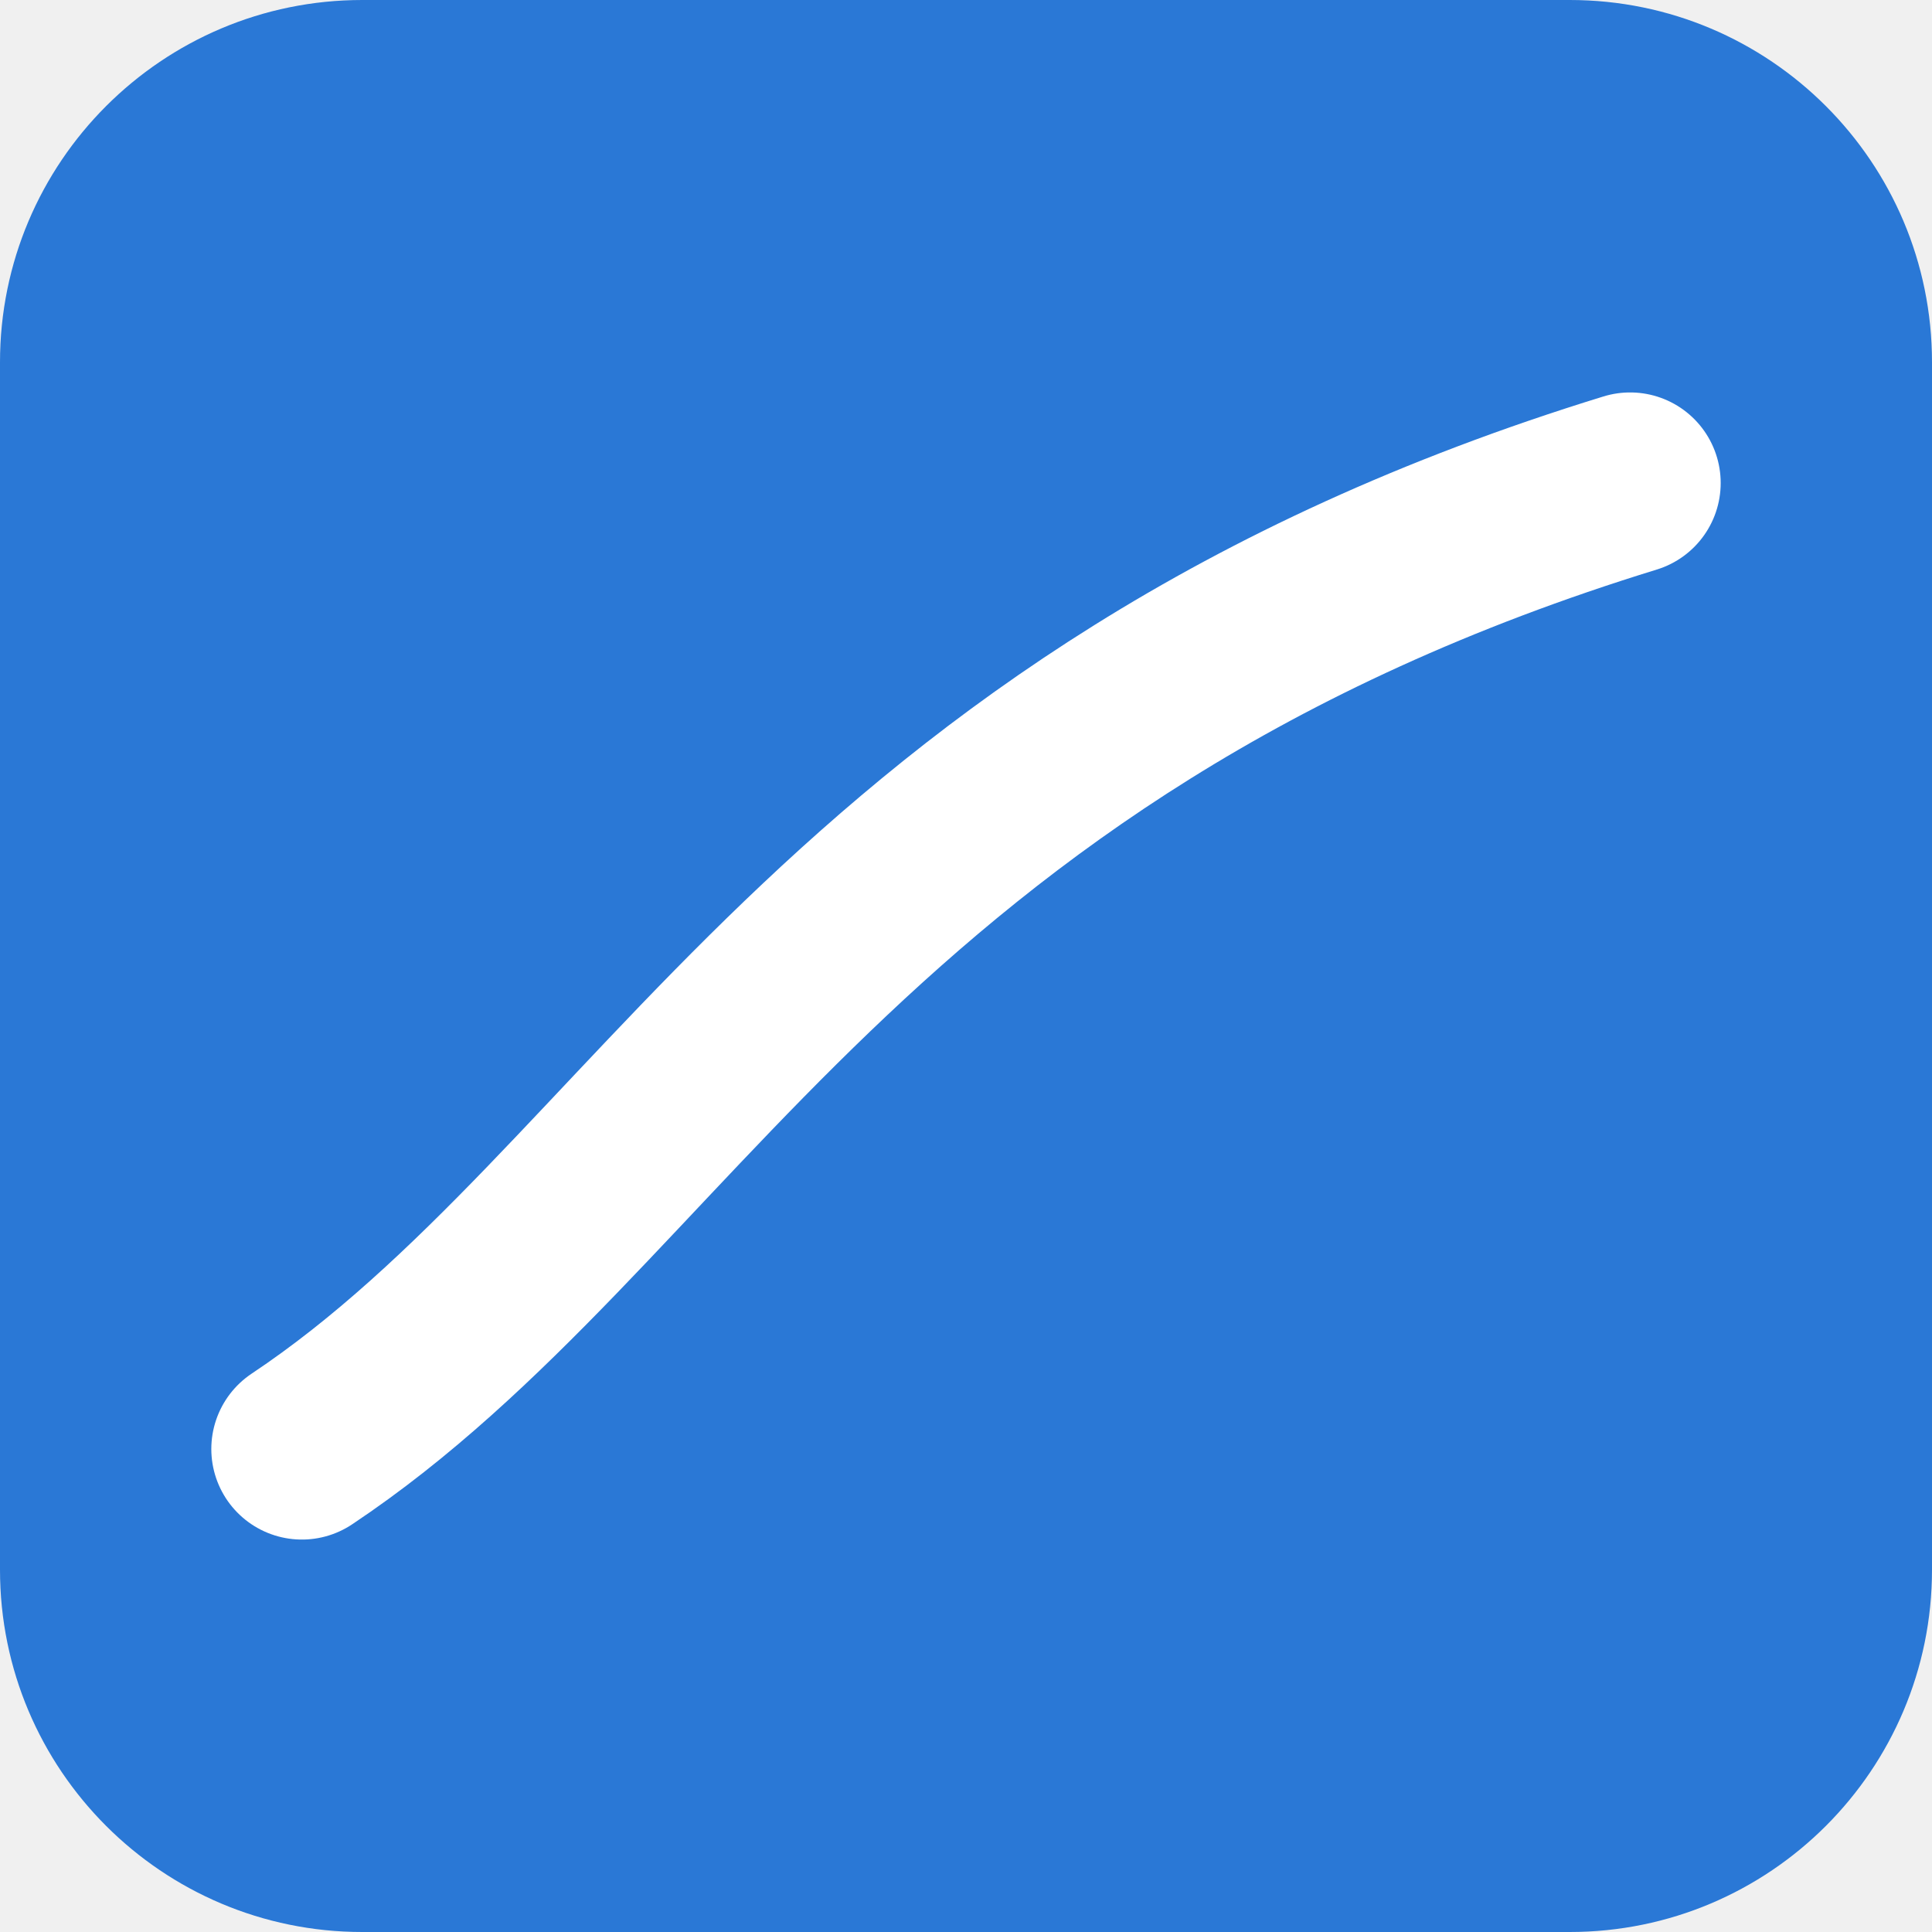
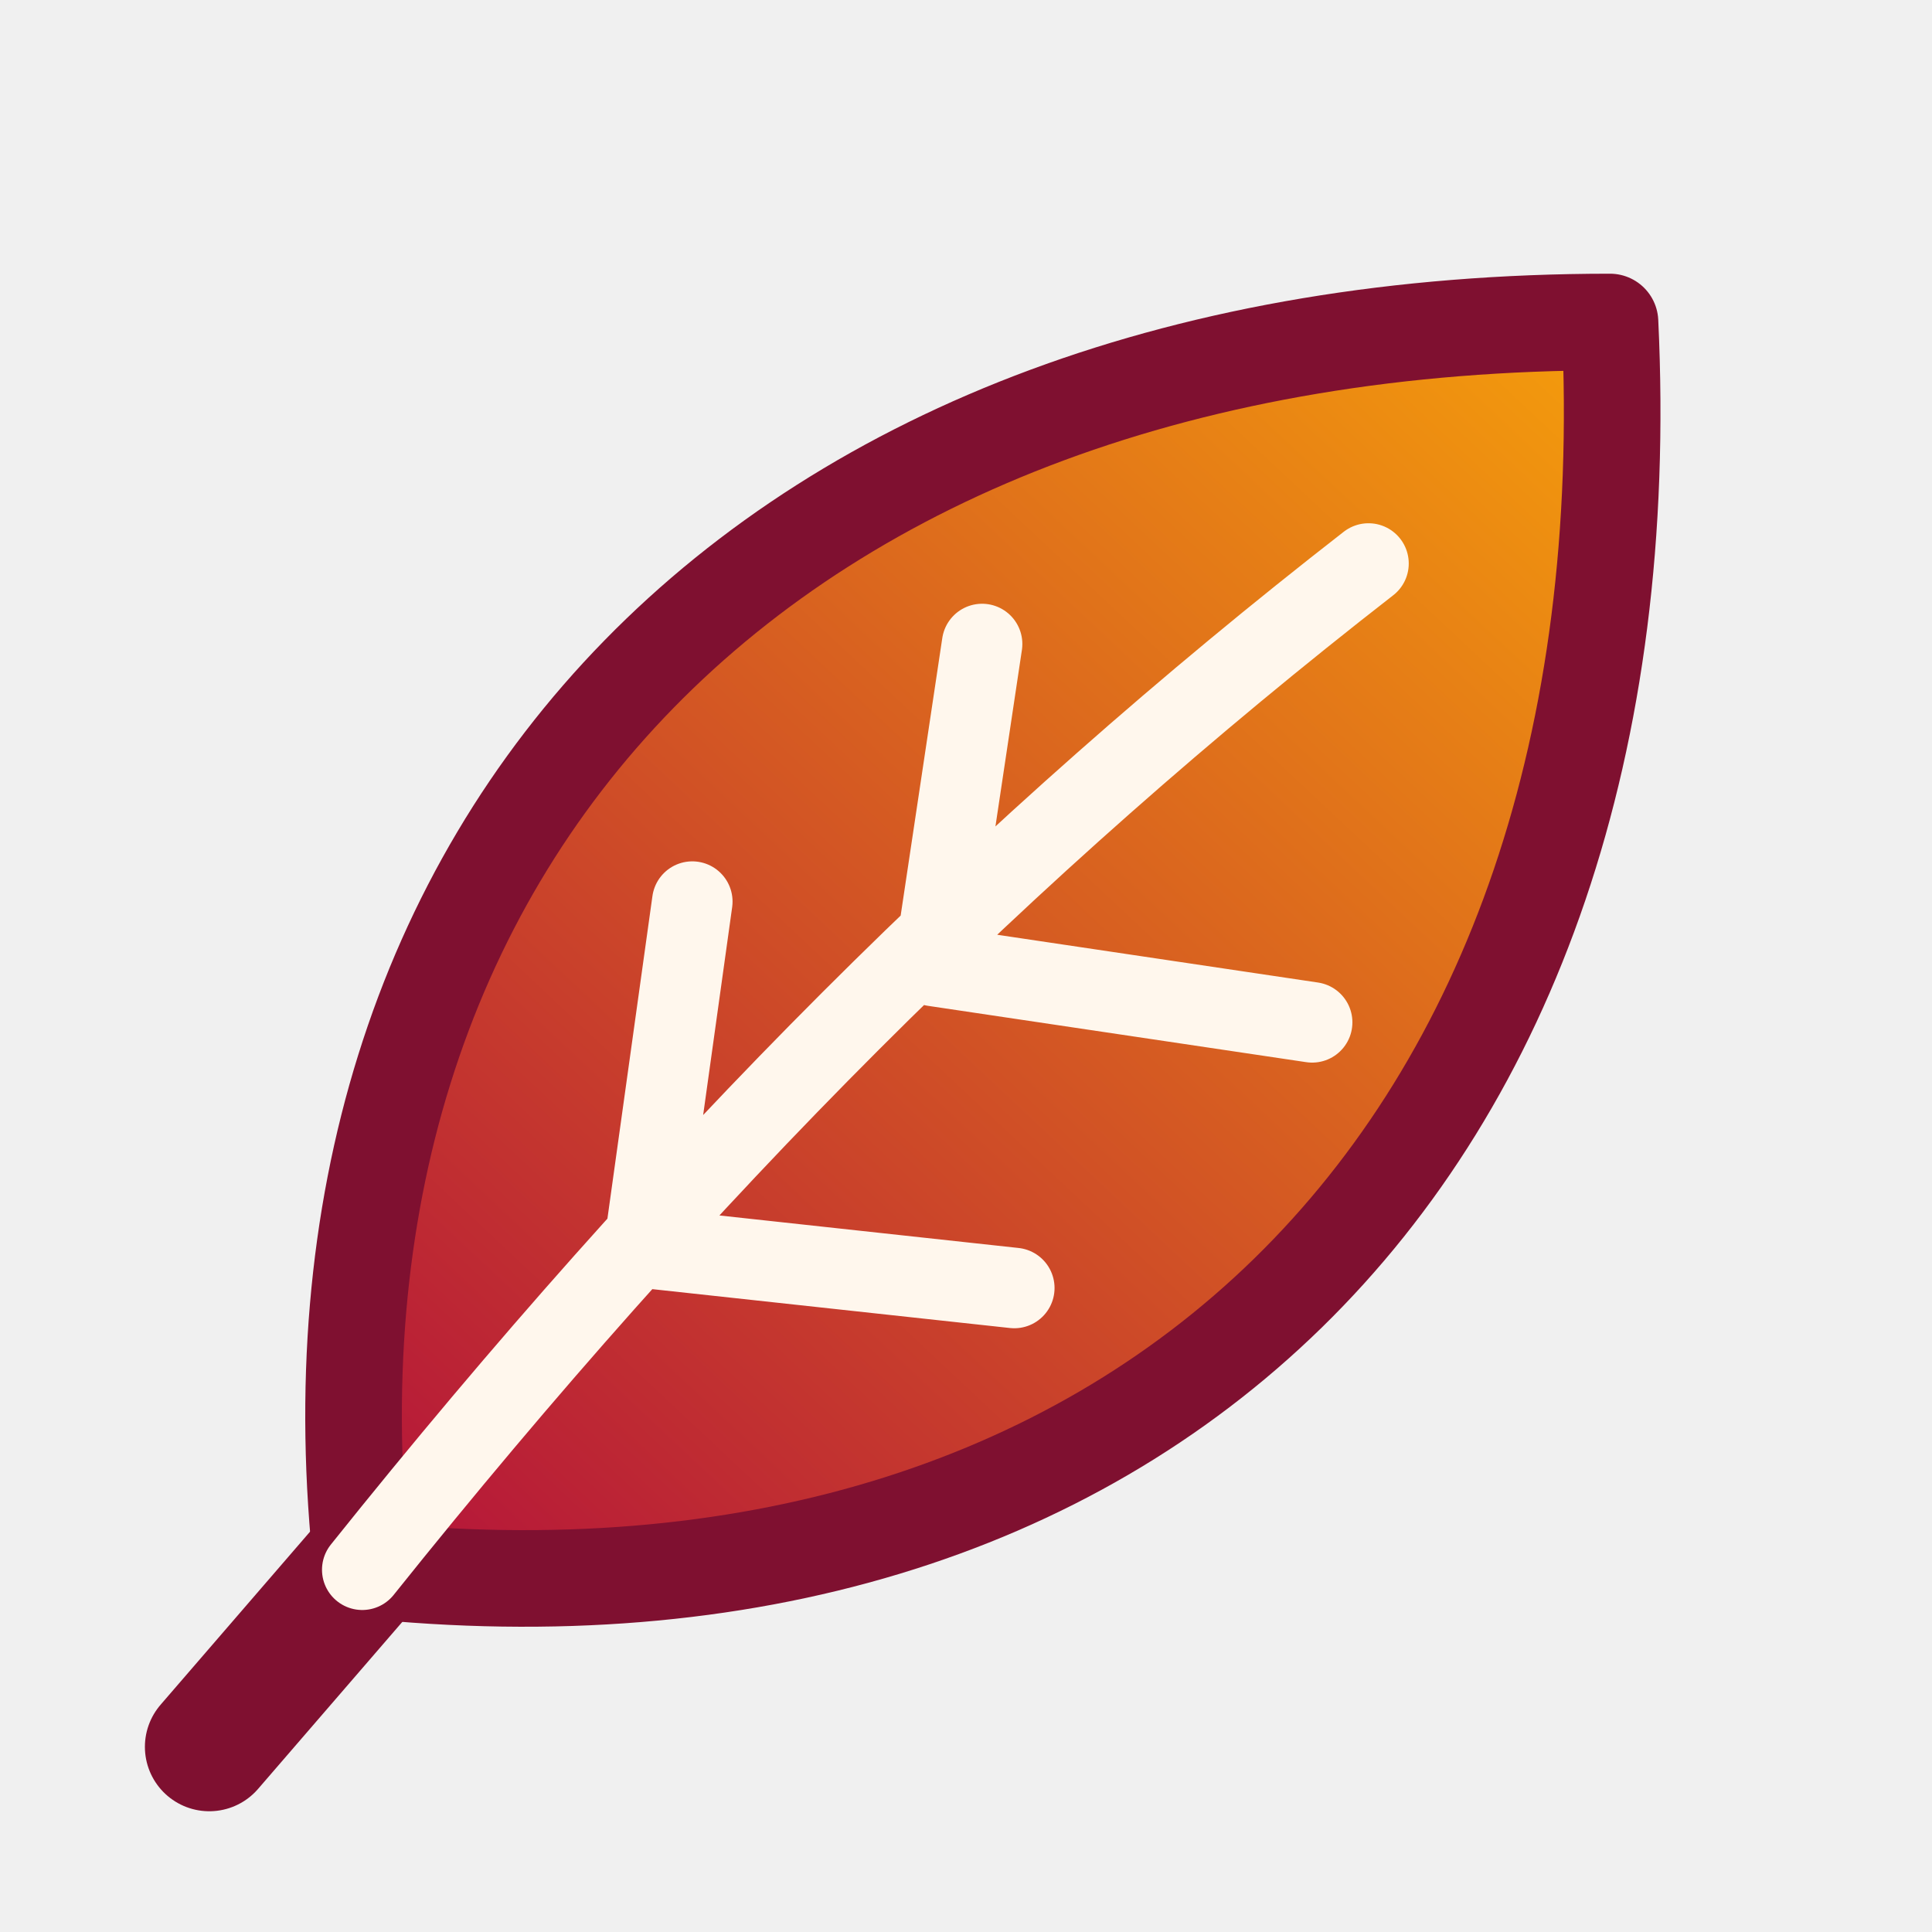
- <svg xmlns="http://www.w3.org/2000/svg" viewBox="0 0 32 32">
-   <rect width="32" height="32" rx="6" fill="#2a78d6" />
-   <path d="M5 24 C11 20 14 12 27 8" stroke="#fff" stroke-width="3" fill="none" stroke-linecap="round" />
+ <svg xmlns="http://www.w3.org/2000/svg" viewBox="0 0 24 24" fill="none">
+   <defs>
+     <linearGradient id="leafA" x1="5" y1="20" x2="20" y2="4" gradientUnits="userSpaceOnUse">
+       <stop offset="0" stop-color="#b3123b" />
+       <stop offset="1" stop-color="#f59e0b" />
+     </linearGradient>
+   </defs>
+   <path d="M4.5 19.5C3.5 10.5 9.5 4 20 4C20.5 14.5 14 20.5 4.5 19.5Z" fill="url(#leafA)" stroke="#7f1030" stroke-width="1.2" stroke-linejoin="round" />
+   <path d="M4.5 19.5L2.6 21.7" stroke="#7f1030" stroke-width="1.6" stroke-linecap="round" fill="none" />
+   <path d="M4.5 19.5C8.5 14.5 12.5 10.5 17 7M8 15.5L8.6 11.2M8 15.5L12.6 16M11.6 12L12.2 8M11.6 12L16.3 12.7" stroke="#fff7ed" stroke-width="1" stroke-linecap="round" fill="none" />
</svg>
